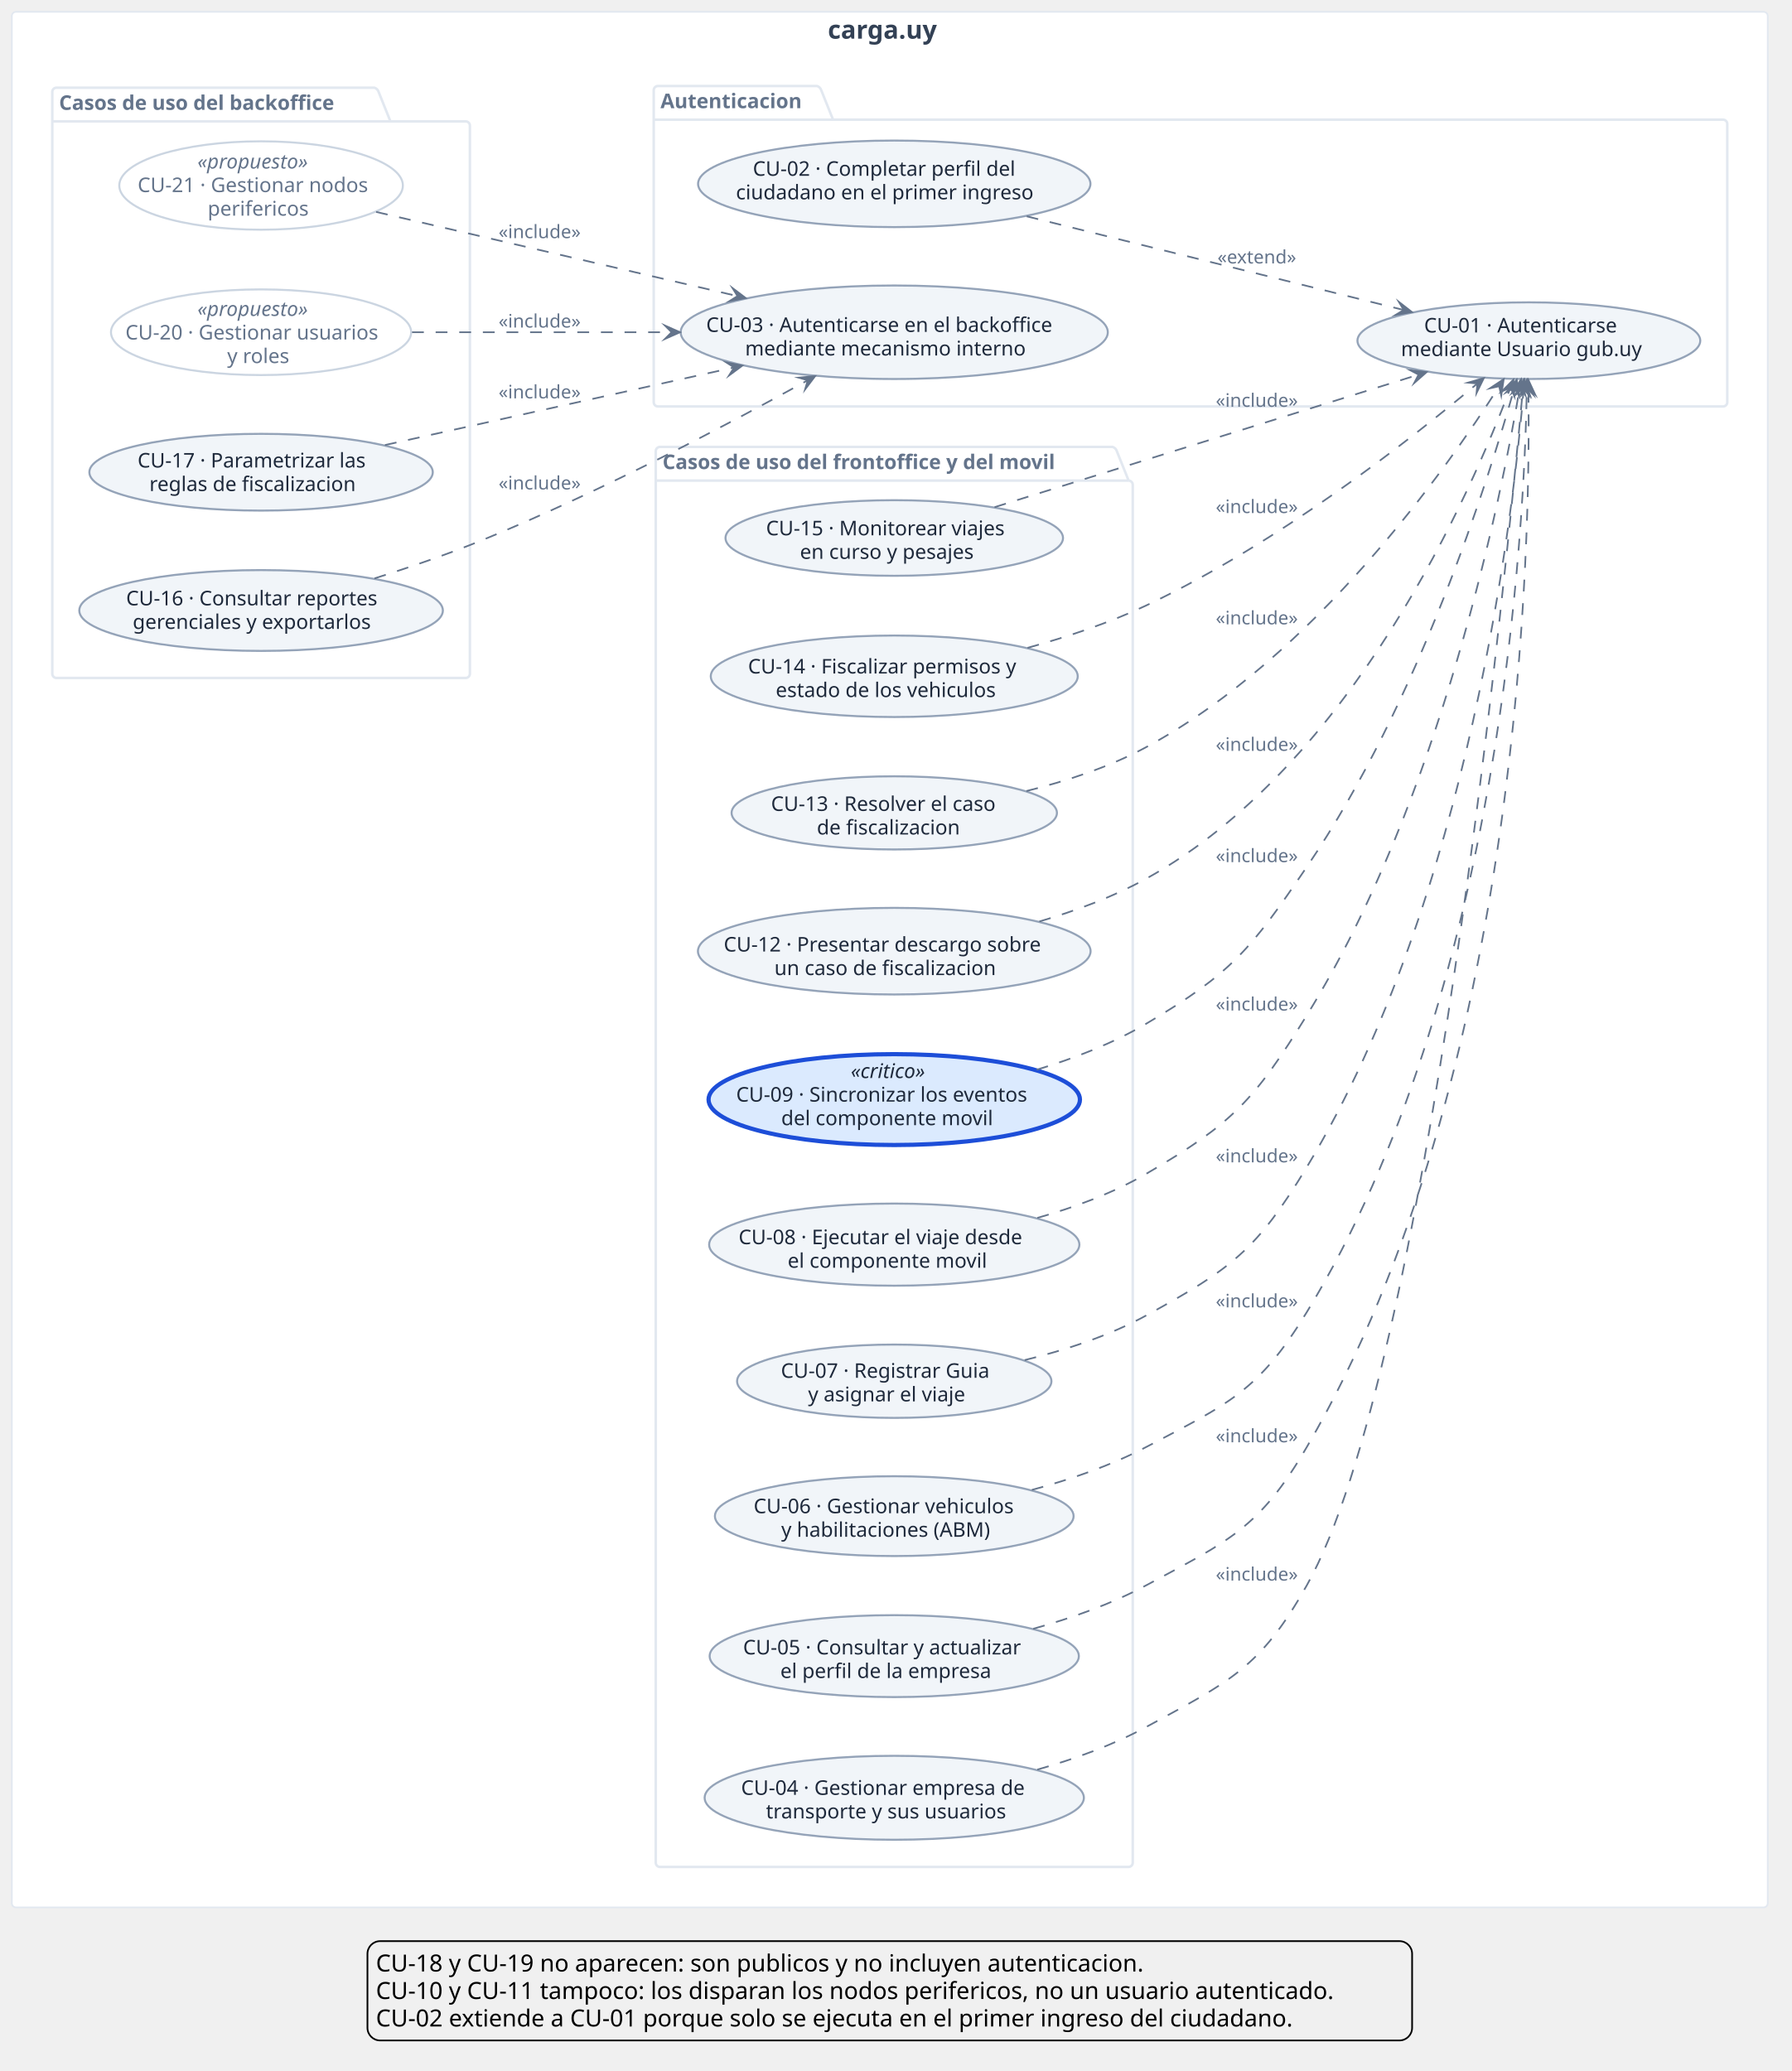
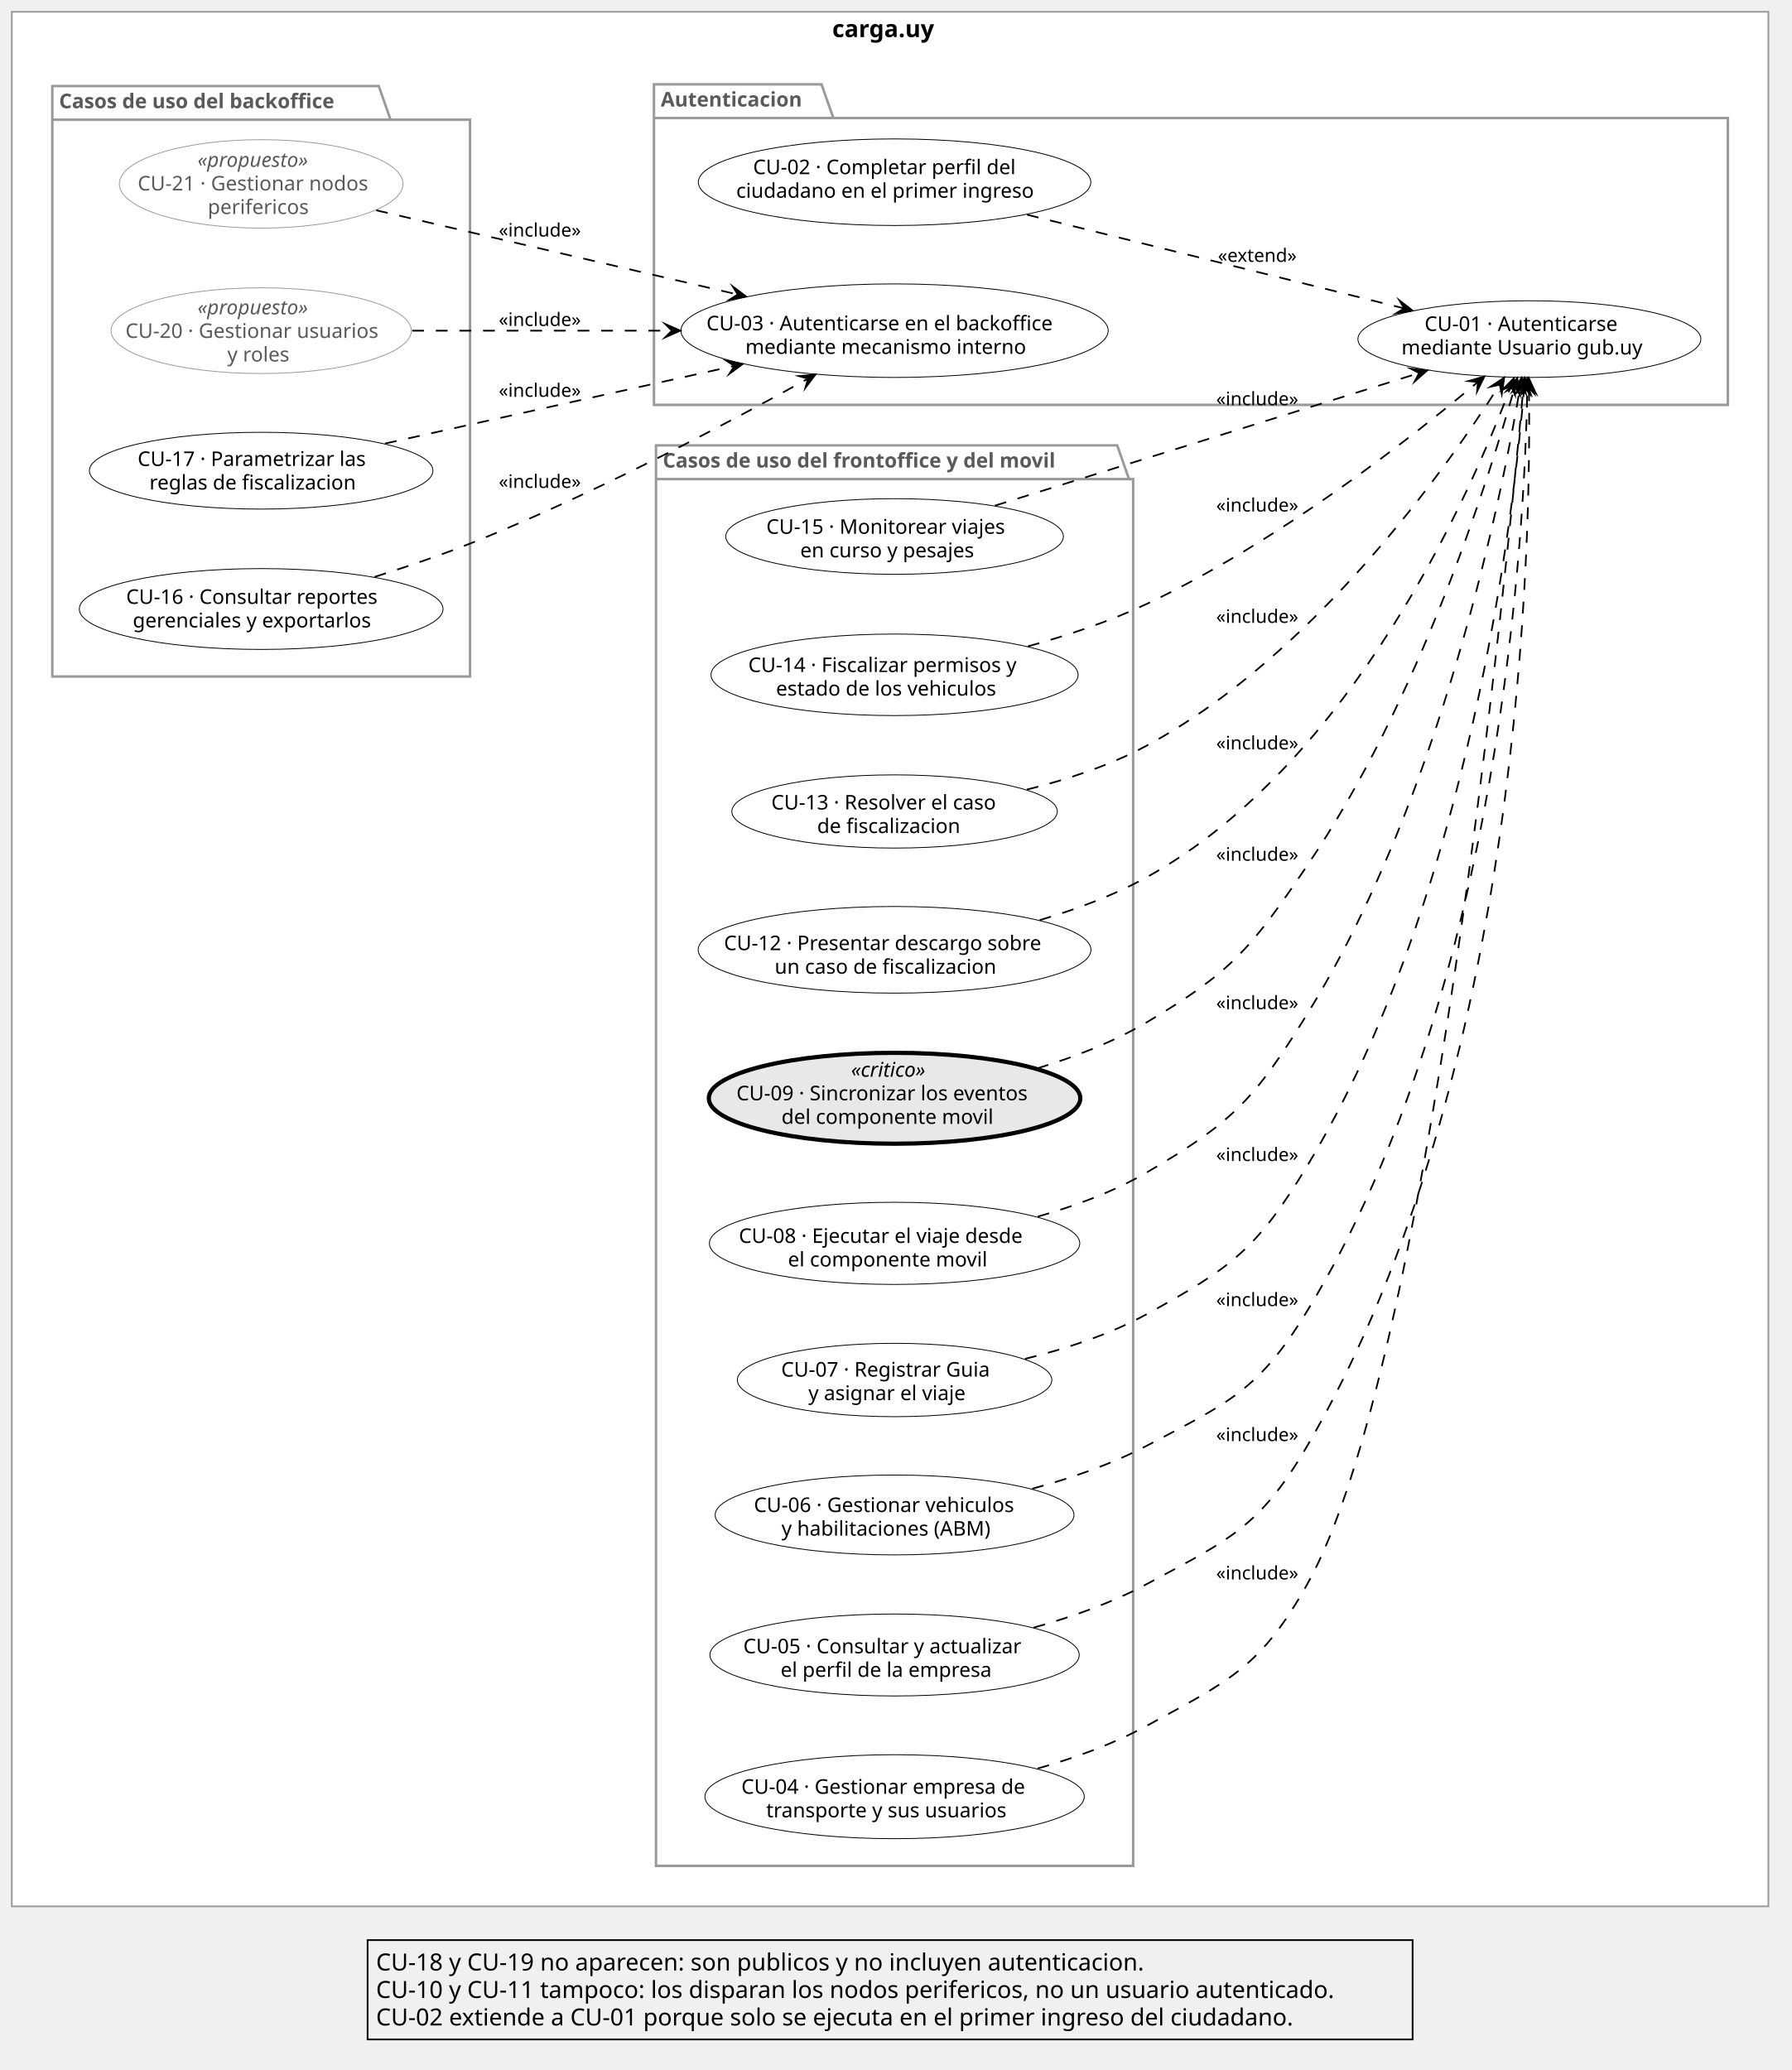
- <svg xmlns="http://www.w3.org/2000/svg" version="1.1" data-diagram-type="DESCRIPTION" style="width:1062px;height:1228px;background:#FFFFFF;" width="1062px" height="1228px" viewBox="0 0 1062 1228" zoomAndPan="magnify" preserveAspectRatio="none" contentStyleType="text/css">
+ <svg xmlns="http://www.w3.org/2000/svg" version="1.1" data-diagram-type="DESCRIPTION" style="width:1062px;height:1227px;background:#FFFFFF;" width="1062px" height="1227px" viewBox="0 0 1062 1227" zoomAndPan="magnify" preserveAspectRatio="none" contentStyleType="text/css">
  <defs />
  <g font-family="sans-serif" lengthAdjust="spacing">
    <g class="cluster" data-qualified-name="carga.uy" id="ent0001" data-source-line="48">
-       <rect x="7" y="7" width="1041.09" height="1124" fill="#FFF" style="stroke:#E2E8F0;stroke-width:1;" rx="2.5" ry="2.5" />
-       <text x="490.832" y="22.923" fill="#334155" font-size="15" textLength="73.425" font-weight="700" font-family="'Segoe UI'">carga.uy</text>
+       <rect x="7" y="7" width="1041.09" height="1123" fill="#FFF" style="stroke:#9A9A9A;stroke-width:1;" />
+       <text x="493.28" y="21.995" fill="#000" font-size="14" textLength="68.53" font-weight="700" font-family="'Segoe UI'">carga.uy</text>
    </g>
    <g class="cluster" data-qualified-name="carga.uy.Casos de uso del frontoffice y del movil" id="ent0002" data-source-line="50">
-       <path d="M391.3,265 L659.652,265 A3.75,3.75 0 0 1 662.152,267.5 L669.152,284.969 L669.1,284.969 A2.5,2.5 0 0 1 671.6,287.469 L671.6,1104.5 A2.5,2.5 0 0 1 669.1,1107 L391.3,1107 A2.5,2.5 0 0 1 388.8,1104.5 L388.8,267.5 A2.5,2.5 0 0 1 391.3,265" style="stroke:#E2E8F0;stroke-width:1.5;" fill="#FFF" />
-       <line x1="388.8" y1="284.969" x2="669.152" y2="284.969" style="stroke:#E2E8F0;stroke-width:1.5;" />
-       <text x="392.8" y="278.139" fill="#64748B" font-size="12" textLength="267.352" font-weight="700" font-family="'Segoe UI'">Casos de uso del frontoffice y del movil</text>
+       <polygon points="388.8,264,662.152,264,669.152,283.969,671.6,283.969,671.6,1106,388.8,1106,388.8,264" fill="#FFF" style="stroke:#9A9A9A;stroke-width:1.5;stroke-linejoin:miter;stroke-miterlimit:10;" />
+       <line x1="388.8" y1="283.969" x2="669.152" y2="283.969" style="stroke:#9A9A9A;stroke-width:1.5;" />
+       <text x="392.8" y="277.139" fill="#5A5A5A" font-size="12" textLength="267.352" font-weight="700" font-family="'Segoe UI'">Casos de uso del frontoffice y del movil</text>
    </g>
    <g class="cluster" data-qualified-name="carga.uy.Casos de uso del backoffice" id="ent0013" data-source-line="63">
-       <path d="M33.5,52 L221.977,52 A3.75,3.75 0 0 1 224.477,54.5 L231.477,71.969 L276.09,71.969 A2.5,2.5 0 0 1 278.59,74.469 L278.59,399.5 A2.5,2.5 0 0 1 276.09,402 L33.5,402 A2.5,2.5 0 0 1 31,399.5 L31,54.5 A2.5,2.5 0 0 1 33.5,52" style="stroke:#E2E8F0;stroke-width:1.5;" fill="#FFF" />
-       <line x1="31" y1="71.969" x2="231.477" y2="71.969" style="stroke:#E2E8F0;stroke-width:1.5;" />
-       <text x="35" y="65.139" fill="#64748B" font-size="12" textLength="187.477" font-weight="700" font-family="'Segoe UI'">Casos de uso del backoffice</text>
+       <polygon points="31,51,224.477,51,231.477,70.969,278.59,70.969,278.59,401,31,401,31,51" fill="#FFF" style="stroke:#9A9A9A;stroke-width:1.5;stroke-linejoin:miter;stroke-miterlimit:10;" />
+       <line x1="31" y1="70.969" x2="231.477" y2="70.969" style="stroke:#9A9A9A;stroke-width:1.5;" />
+       <text x="35" y="64.139" fill="#5A5A5A" font-size="12" textLength="187.477" font-weight="700" font-family="'Segoe UI'">Casos de uso del backoffice</text>
    </g>
    <g class="cluster" data-qualified-name="carga.uy.Autenticacion" id="ent0018" data-source-line="70">
-       <path d="M390.09,51 L484.412,51 A3.75,3.75 0 0 1 486.912,53.5 L493.912,70.969 L1021.59,70.969 A2.5,2.5 0 0 1 1024.09,73.469 L1024.09,238.5 A2.5,2.5 0 0 1 1021.59,241 L390.09,241 A2.5,2.5 0 0 1 387.59,238.5 L387.59,53.5 A2.5,2.5 0 0 1 390.09,51" style="stroke:#E2E8F0;stroke-width:1.5;" fill="#FFF" />
-       <line x1="387.59" y1="70.969" x2="493.912" y2="70.969" style="stroke:#E2E8F0;stroke-width:1.5;" />
-       <text x="391.59" y="64.139" fill="#64748B" font-size="12" textLength="93.322" font-weight="700" font-family="'Segoe UI'">Autenticacion</text>
+       <polygon points="387.59,50,486.912,50,493.912,69.969,1024.09,69.969,1024.09,240,387.59,240,387.59,50" fill="#FFF" style="stroke:#9A9A9A;stroke-width:1.5;stroke-linejoin:miter;stroke-miterlimit:10;" />
+       <line x1="387.59" y1="69.969" x2="493.912" y2="69.969" style="stroke:#9A9A9A;stroke-width:1.5;" />
+       <text x="391.59" y="63.139" fill="#5A5A5A" font-size="12" textLength="93.322" font-weight="700" font-family="'Segoe UI'">Autenticacion</text>
    </g>
    <g class="entity" data-qualified-name="carga.uy.Casos de uso del frontoffice y del movil.CU04" id="ent0003" data-source-line="51">
-       <ellipse cx="530.199" cy="1065.996" rx="112.429" ry="24.886" fill="#F1F5F9" style="stroke:#94A3B8;stroke-width:1.2;" />
-       <text x="439.372" y="1064.258" fill="#1E293B" font-size="12" textLength="181.652" font-family="'Segoe UI'">CU-04 · Gestionar empresa de</text>
-       <text x="454.118" y="1078.226" fill="#1E293B" font-size="12" textLength="152.162" font-family="'Segoe UI'">transporte y sus usuarios</text>
+       <ellipse cx="530.199" cy="1064.996" rx="112.429" ry="24.886" fill="#FFF" style="stroke:#000;stroke-width:0.5;" />
+       <text x="439.372" y="1063.258" fill="#000" font-size="12" textLength="181.652" font-family="'Segoe UI'">CU-04 · Gestionar empresa de</text>
+       <text x="454.118" y="1077.226" fill="#000" font-size="12" textLength="152.162" font-family="'Segoe UI'">transporte y sus usuarios</text>
    </g>
    <g class="entity" data-qualified-name="carga.uy.Casos de uso del frontoffice y del movil.CU05" id="ent0004" data-source-line="52">
-       <ellipse cx="530.199" cy="982.002" rx="109.459" ry="24.292" fill="#F1F5F9" style="stroke:#94A3B8;stroke-width:1.2;" />
-       <text x="440.542" y="980.99" fill="#1E293B" font-size="12" textLength="179.314" font-family="'Segoe UI'">CU-05 · Consultar y actualizar</text>
-       <text x="462.65" y="994.959" fill="#1E293B" font-size="12" textLength="135.1" font-family="'Segoe UI'">el perfil de la empresa</text>
+       <ellipse cx="530.199" cy="981.002" rx="109.459" ry="24.292" fill="#FFF" style="stroke:#000;stroke-width:0.5;" />
+       <text x="440.542" y="979.99" fill="#000" font-size="12" textLength="179.314" font-family="'Segoe UI'">CU-05 · Consultar y actualizar</text>
+       <text x="462.65" y="993.959" fill="#000" font-size="12" textLength="135.1" font-family="'Segoe UI'">el perfil de la empresa</text>
    </g>
    <g class="entity" data-qualified-name="carga.uy.Casos de uso del frontoffice y del movil.CU06" id="ent0005" data-source-line="53">
-       <ellipse cx="530.198" cy="898.998" rx="106.338" ry="23.668" fill="#F1F5F9" style="stroke:#94A3B8;stroke-width:1.2;" />
-       <text x="446.807" y="897.26" fill="#1E293B" font-size="12" textLength="166.781" font-family="'Segoe UI'">CU-06 · Gestionar vehiculos</text>
-       <text x="463.178" y="911.229" fill="#1E293B" font-size="12" textLength="134.039" font-family="'Segoe UI'">y habilitaciones (ABM)</text>
+       <ellipse cx="530.198" cy="897.998" rx="106.338" ry="23.668" fill="#FFF" style="stroke:#000;stroke-width:0.5;" />
+       <text x="446.807" y="896.26" fill="#000" font-size="12" textLength="166.781" font-family="'Segoe UI'">CU-06 · Gestionar vehiculos</text>
+       <text x="463.178" y="910.229" fill="#000" font-size="12" textLength="134.039" font-family="'Segoe UI'">y habilitaciones (ABM)</text>
    </g>
    <g class="entity" data-qualified-name="carga.uy.Casos de uso del frontoffice y del movil.CU07" id="ent0006" data-source-line="54">
-       <ellipse cx="530.201" cy="819.001" rx="93.201" ry="21.741" fill="#F1F5F9" style="stroke:#94A3B8;stroke-width:1.2;" />
-       <text x="462.971" y="816.976" fill="#1E293B" font-size="12" textLength="134.461" font-family="'Segoe UI'">CU-07 · Registrar Guia</text>
-       <text x="479.093" y="830.944" fill="#1E293B" font-size="12" textLength="102.217" font-family="'Segoe UI'">y asignar el viaje</text>
+       <ellipse cx="530.201" cy="818.001" rx="93.201" ry="21.741" fill="#FFF" style="stroke:#000;stroke-width:0.5;" />
+       <text x="462.971" y="815.976" fill="#000" font-size="12" textLength="134.461" font-family="'Segoe UI'">CU-07 · Registrar Guia</text>
+       <text x="479.093" y="829.944" fill="#000" font-size="12" textLength="102.217" font-family="'Segoe UI'">y asignar el viaje</text>
    </g>
    <g class="entity" data-qualified-name="carga.uy.Casos de uso del frontoffice y del movil.CU08" id="ent0007" data-source-line="55">
-       <ellipse cx="530.204" cy="738.003" rx="109.764" ry="24.353" fill="#F1F5F9" style="stroke:#94A3B8;stroke-width:1.2;" />
-       <text x="437.896" y="737.743" fill="#1E293B" font-size="12" textLength="184.617" font-family="'Segoe UI'">CU-08 · Ejecutar el viaje desde</text>
-       <text x="466.996" y="751.711" fill="#1E293B" font-size="12" textLength="126.416" font-family="'Segoe UI'">el componente movil</text>
+       <ellipse cx="530.204" cy="737.003" rx="109.764" ry="24.353" fill="#FFF" style="stroke:#000;stroke-width:0.5;" />
+       <text x="437.896" y="736.743" fill="#000" font-size="12" textLength="184.617" font-family="'Segoe UI'">CU-08 · Ejecutar el viaje desde</text>
+       <text x="466.996" y="750.711" fill="#000" font-size="12" textLength="126.416" font-family="'Segoe UI'">el componente movil</text>
    </g>
    <g class="entity" data-qualified-name="carga.uy.Casos de uso del frontoffice y del movil.CU09" id="ent0008" data-source-line="56">
-       <ellipse cx="530.196" cy="651.998" rx="110.096" ry="26.938" fill="#DBEAFE" style="stroke:#1D4ED8;stroke-width:2.5;" />
-       <text x="504.433" y="639.232" fill="#1E293B" font-size="12" textLength="51.527" font-style="italic" font-family="'Segoe UI'">«critico»</text>
-       <text x="436.452" y="653.2" fill="#1E293B" font-size="12" textLength="187.488" font-family="'Segoe UI'">CU-09 · Sincronizar los eventos</text>
-       <text x="463.18" y="667.169" fill="#1E293B" font-size="12" textLength="134.033" font-family="'Segoe UI'">del componente movil</text>
+       <ellipse cx="530.196" cy="650.998" rx="110.096" ry="26.938" fill="#E8E8E8" style="stroke:#000;stroke-width:2.5;" />
+       <text x="504.433" y="638.232" fill="#000" font-size="12" textLength="51.527" font-style="italic" font-family="'Segoe UI'">«critico»</text>
+       <text x="436.452" y="652.2" fill="#000" font-size="12" textLength="187.488" font-family="'Segoe UI'">CU-09 · Sincronizar los eventos</text>
+       <text x="463.18" y="666.169" fill="#000" font-size="12" textLength="134.033" font-family="'Segoe UI'">del componente movil</text>
    </g>
    <g class="entity" data-qualified-name="carga.uy.Casos de uso del frontoffice y del movil.CU12" id="ent0009" data-source-line="57">
-       <ellipse cx="530.202" cy="564" rx="116.402" ry="25.68" fill="#F1F5F9" style="stroke:#94A3B8;stroke-width:1.2;" />
-       <text x="429.081" y="564.204" fill="#1E293B" font-size="12" textLength="202.242" font-family="'Segoe UI'">CU-12 · Presentar descargo sobre</text>
-       <text x="459.122" y="578.172" fill="#1E293B" font-size="12" textLength="142.16" font-family="'Segoe UI'">un caso de fiscalizacion</text>
+       <ellipse cx="530.202" cy="563" rx="116.402" ry="25.68" fill="#FFF" style="stroke:#000;stroke-width:0.5;" />
+       <text x="429.081" y="563.204" fill="#000" font-size="12" textLength="202.242" font-family="'Segoe UI'">CU-12 · Presentar descargo sobre</text>
+       <text x="459.122" y="577.172" fill="#000" font-size="12" textLength="142.16" font-family="'Segoe UI'">un caso de fiscalizacion</text>
    </g>
    <g class="entity" data-qualified-name="carga.uy.Casos de uso del frontoffice y del movil.CU13" id="ent0010" data-source-line="58">
-       <ellipse cx="530.204" cy="482.003" rx="96.464" ry="21.693" fill="#F1F5F9" style="stroke:#94A3B8;stroke-width:1.2;" />
-       <text x="457.123" y="480.819" fill="#1E293B" font-size="12" textLength="146.162" font-family="'Segoe UI'">CU-13 · Resolver el caso</text>
-       <text x="484.316" y="494.788" fill="#1E293B" font-size="12" textLength="91.775" font-family="'Segoe UI'">de fiscalizacion</text>
+       <ellipse cx="530.204" cy="481.003" rx="96.464" ry="21.693" fill="#FFF" style="stroke:#000;stroke-width:0.5;" />
+       <text x="457.123" y="479.819" fill="#000" font-size="12" textLength="146.162" font-family="'Segoe UI'">CU-13 · Resolver el caso</text>
+       <text x="484.316" y="493.788" fill="#000" font-size="12" textLength="91.775" font-family="'Segoe UI'">de fiscalizacion</text>
    </g>
    <g class="entity" data-qualified-name="carga.uy.Casos de uso del frontoffice y del movil.CU14" id="ent0011" data-source-line="59">
-       <ellipse cx="530.199" cy="401" rx="108.799" ry="24.16" fill="#F1F5F9" style="stroke:#94A3B8;stroke-width:1.2;" />
-       <text x="443.483" y="399.346" fill="#1E293B" font-size="12" textLength="173.432" font-family="'Segoe UI'">CU-14 · Fiscalizar permisos y</text>
-       <text x="459.91" y="413.315" fill="#1E293B" font-size="12" textLength="140.578" font-family="'Segoe UI'">estado de los vehiculos</text>
+       <ellipse cx="530.199" cy="400" rx="108.799" ry="24.16" fill="#FFF" style="stroke:#000;stroke-width:0.5;" />
+       <text x="443.483" y="398.346" fill="#000" font-size="12" textLength="173.432" font-family="'Segoe UI'">CU-14 · Fiscalizar permisos y</text>
+       <text x="459.91" y="412.315" fill="#000" font-size="12" textLength="140.578" font-family="'Segoe UI'">estado de los vehiculos</text>
    </g>
    <g class="entity" data-qualified-name="carga.uy.Casos de uso del frontoffice y del movil.CU15" id="ent0012" data-source-line="60">
-       <ellipse cx="530.198" cy="319.004" rx="100.068" ry="22.414" fill="#F1F5F9" style="stroke:#94A3B8;stroke-width:1.2;" />
-       <text x="454.167" y="317.403" fill="#1E293B" font-size="12" textLength="152.063" font-family="'Segoe UI'">CU-15 · Monitorear viajes</text>
-       <text x="474.279" y="331.372" fill="#1E293B" font-size="12" textLength="111.838" font-family="'Segoe UI'">en curso y pesajes</text>
+       <ellipse cx="530.198" cy="318.004" rx="100.068" ry="22.414" fill="#FFF" style="stroke:#000;stroke-width:0.5;" />
+       <text x="454.167" y="316.403" fill="#000" font-size="12" textLength="152.063" font-family="'Segoe UI'">CU-15 · Monitorear viajes</text>
+       <text x="474.279" y="330.372" fill="#000" font-size="12" textLength="111.838" font-family="'Segoe UI'">en curso y pesajes</text>
    </g>
    <g class="entity" data-qualified-name="carga.uy.Casos de uso del backoffice.CU16" id="ent0014" data-source-line="64">
-       <ellipse cx="154.794" cy="361.999" rx="107.794" ry="23.959" fill="#F1F5F9" style="stroke:#94A3B8;stroke-width:1.2;" />
-       <text x="74.755" y="358.939" fill="#1E293B" font-size="12" textLength="160.078" font-family="'Segoe UI'">CU-16 · Consultar reportes</text>
-       <text x="78.693" y="372.908" fill="#1E293B" font-size="12" textLength="152.203" font-family="'Segoe UI'">gerenciales y exportarlos</text>
+       <ellipse cx="154.794" cy="360.999" rx="107.794" ry="23.959" fill="#FFF" style="stroke:#000;stroke-width:0.5;" />
+       <text x="74.755" y="357.939" fill="#000" font-size="12" textLength="160.078" font-family="'Segoe UI'">CU-16 · Consultar reportes</text>
+       <text x="78.693" y="371.908" fill="#000" font-size="12" textLength="152.203" font-family="'Segoe UI'">gerenciales y exportarlos</text>
    </g>
    <g class="entity" data-qualified-name="carga.uy.Casos de uso del backoffice.CU17" id="ent0015" data-source-line="65">
-       <ellipse cx="154.789" cy="280.004" rx="101.819" ry="22.764" fill="#F1F5F9" style="stroke:#94A3B8;stroke-width:1.2;" />
-       <text x="81.556" y="277.203" fill="#1E293B" font-size="12" textLength="146.467" font-family="'Segoe UI'">CU-17 · Parametrizar las</text>
-       <text x="88.558" y="291.172" fill="#1E293B" font-size="12" textLength="132.463" font-family="'Segoe UI'">reglas de fiscalizacion</text>
+       <ellipse cx="154.789" cy="279.004" rx="101.819" ry="22.764" fill="#FFF" style="stroke:#000;stroke-width:0.5;" />
+       <text x="81.556" y="276.203" fill="#000" font-size="12" textLength="146.467" font-family="'Segoe UI'">CU-17 · Parametrizar las</text>
+       <text x="88.558" y="290.172" fill="#000" font-size="12" textLength="132.463" font-family="'Segoe UI'">reglas de fiscalizacion</text>
    </g>
    <g class="entity" data-qualified-name="carga.uy.Casos de uso del backoffice.CU20" id="ent0016" data-source-line="66">
-       <ellipse cx="154.792" cy="196.999" rx="89.002" ry="25.399" fill="#FFF" style="stroke:#CBD5E1;stroke-width:1.2;" />
-       <text x="117.052" y="187.341" fill="#64748B" font-size="12" textLength="75.48" font-style="italic" font-family="'Segoe UI'">«propuesto»</text>
-       <text x="74.34" y="201.309" fill="#64748B" font-size="12" textLength="160.904" font-family="'Segoe UI'">CU-20 · Gestionar usuarios</text>
-       <text x="134.712" y="215.278" fill="#64748B" font-size="12" textLength="40.16" font-family="'Segoe UI'">y roles</text>
+       <ellipse cx="154.792" cy="195.999" rx="89.002" ry="25.399" fill="#FFF" style="stroke:#9A9A9A;stroke-width:0.5;" />
+       <text x="117.052" y="186.341" fill="#5A5A5A" font-size="12" textLength="75.48" font-style="italic" font-family="'Segoe UI'">«propuesto»</text>
+       <text x="74.34" y="200.309" fill="#5A5A5A" font-size="12" textLength="160.904" font-family="'Segoe UI'">CU-20 · Gestionar usuarios</text>
+       <text x="134.712" y="214.278" fill="#5A5A5A" font-size="12" textLength="40.16" font-family="'Segoe UI'">y roles</text>
    </g>
    <g class="entity" data-qualified-name="carga.uy.Casos de uso del backoffice.CU21" id="ent0017" data-source-line="67">
-       <ellipse cx="154.793" cy="109.999" rx="84.073" ry="26.209" fill="#FFF" style="stroke:#CBD5E1;stroke-width:1.2;" />
-       <text x="117.052" y="99.927" fill="#64748B" font-size="12" textLength="75.48" font-style="italic" font-family="'Segoe UI'">«propuesto»</text>
-       <text x="81.6" y="113.896" fill="#64748B" font-size="12" textLength="146.385" font-family="'Segoe UI'">CU-21 · Gestionar nodos</text>
-       <text x="123.126" y="127.864" fill="#64748B" font-size="12" textLength="63.334" font-family="'Segoe UI'">perifericos</text>
+       <ellipse cx="154.793" cy="108.999" rx="84.073" ry="26.209" fill="#FFF" style="stroke:#9A9A9A;stroke-width:0.5;" />
+       <text x="117.052" y="98.927" fill="#5A5A5A" font-size="12" textLength="75.48" font-style="italic" font-family="'Segoe UI'">«propuesto»</text>
+       <text x="81.6" y="112.896" fill="#5A5A5A" font-size="12" textLength="146.385" font-family="'Segoe UI'">CU-21 · Gestionar nodos</text>
+       <text x="123.126" y="126.864" fill="#5A5A5A" font-size="12" textLength="63.334" font-family="'Segoe UI'">perifericos</text>
    </g>
    <g class="entity" data-qualified-name="carga.uy.Autenticacion.CU01" id="ent0019" data-source-line="71">
-       <ellipse cx="906.449" cy="201.998" rx="101.639" ry="22.728" fill="#F1F5F9" style="stroke:#94A3B8;stroke-width:1.2;" />
-       <text x="844.313" y="197.145" fill="#1E293B" font-size="12" textLength="124.271" font-family="'Segoe UI'">CU-01 · Autenticarse</text>
-       <text x="830.617" y="211.114" fill="#1E293B" font-size="12" textLength="151.664" font-family="'Segoe UI'">mediante Usuario gub.uy</text>
+       <ellipse cx="906.449" cy="200.998" rx="101.639" ry="22.728" fill="#FFF" style="stroke:#000;stroke-width:0.5;" />
+       <text x="844.313" y="196.145" fill="#000" font-size="12" textLength="124.271" font-family="'Segoe UI'">CU-01 · Autenticarse</text>
+       <text x="830.617" y="210.114" fill="#000" font-size="12" textLength="151.664" font-family="'Segoe UI'">mediante Usuario gub.uy</text>
    </g>
    <g class="entity" data-qualified-name="carga.uy.Autenticacion.CU03" id="ent0020" data-source-line="72">
-       <ellipse cx="530.2" cy="197.002" rx="126.61" ry="27.722" fill="#F1F5F9" style="stroke:#94A3B8;stroke-width:1.2;" />
-       <text x="418.679" y="196.808" fill="#1E293B" font-size="12" textLength="223.043" font-family="'Segoe UI'">CU-03 · Autenticarse en el backoffice</text>
-       <text x="441.774" y="210.777" fill="#1E293B" font-size="12" textLength="176.854" font-family="'Segoe UI'">mediante mecanismo interno</text>
+       <ellipse cx="530.2" cy="196.002" rx="126.61" ry="27.722" fill="#FFF" style="stroke:#000;stroke-width:0.5;" />
+       <text x="418.679" y="195.808" fill="#000" font-size="12" textLength="223.043" font-family="'Segoe UI'">CU-03 · Autenticarse en el backoffice</text>
+       <text x="441.774" y="209.777" fill="#000" font-size="12" textLength="176.854" font-family="'Segoe UI'">mediante mecanismo interno</text>
    </g>
    <g class="entity" data-qualified-name="carga.uy.Autenticacion.CU02" id="ent0021" data-source-line="73">
-       <ellipse cx="530.2" cy="109.004" rx="116.32" ry="25.664" fill="#F1F5F9" style="stroke:#94A3B8;stroke-width:1.2;" />
-       <text x="446.335" y="104.231" fill="#1E293B" font-size="12" textLength="167.73" font-family="'Segoe UI'">CU-02 · Completar perfil del</text>
-       <text x="436.327" y="118.199" fill="#1E293B" font-size="12" textLength="187.746" font-family="'Segoe UI'">ciudadano en el primer ingreso</text>
+       <ellipse cx="530.2" cy="108.004" rx="116.32" ry="25.664" fill="#FFF" style="stroke:#000;stroke-width:0.5;" />
+       <text x="446.335" y="103.231" fill="#000" font-size="12" textLength="167.73" font-family="'Segoe UI'">CU-02 · Completar perfil del</text>
+       <text x="436.327" y="117.199" fill="#000" font-size="12" textLength="187.746" font-family="'Segoe UI'">ciudadano en el primer ingreso</text>
    </g>
    <g class="link" data-entity-1="ent0003" data-entity-2="ent0019" id="lnk22" data-source-line="78" data-link-type="dependency">
-       <path d="M615.03,1049.29 C636.82,1043.09 659.74,1034.83 679.6,1024 C729.14,996.98 747.19,989.21 774.81,940 C846.7,811.93 892.939,340.82 902.969,230.09" style="stroke:#64748B;stroke-width:1;stroke-dasharray:7,7;" fill="none" id="CU04-to-CU01" />
-       <polygon points="903.42,225.11,898.624,233.712,902.969,230.09,906.592,234.434,903.42,225.11" fill="#64748B" style="stroke:#64748B;stroke-width:1;stroke-linejoin:miter;stroke-miterlimit:10;" />
-       <text x="720.81" y="937.21" fill="#64748B" font-size="11" textLength="53.313" font-family="'Segoe UI'">«include»</text>
+       <path d="M615.03,1048.29 C636.82,1042.09 659.74,1033.83 679.6,1023 C729.14,995.98 747.19,988.21 774.81,939 C846.7,810.93 892.939,339.82 902.969,229.09" style="stroke:#000;stroke-width:1;stroke-dasharray:7,7;" fill="none" id="CU04-to-CU01" />
+       <polygon points="903.42,224.11,898.624,232.712,902.969,229.09,906.592,233.434,903.42,224.11" fill="#000" style="stroke:#000;stroke-width:1;stroke-linejoin:miter;stroke-miterlimit:10;" />
+       <text x="720.81" y="936.21" fill="#000" font-size="11" textLength="53.313" font-family="'Segoe UI'">«include»</text>
    </g>
    <g class="link" data-entity-1="ent0004" data-entity-2="ent0019" id="lnk23" data-source-line="79" data-link-type="dependency">
-       <path d="M612.62,965.79 C635.1,959.51 658.97,951.1 679.6,940 C728.79,913.55 746.66,906.24 774.81,858 C903.12,638.09 907.548,318.689 906.158,230.079" style="stroke:#64748B;stroke-width:1;stroke-dasharray:7,7;" fill="none" id="CU05-to-CU01" />
-       <polygon points="906.08,225.08,902.222,234.142,906.158,230.079,910.221,234.016,906.08,225.08" fill="#64748B" style="stroke:#64748B;stroke-width:1;stroke-linejoin:miter;stroke-miterlimit:10;" />
-       <text x="720.81" y="855.21" fill="#64748B" font-size="11" textLength="53.313" font-family="'Segoe UI'">«include»</text>
+       <path d="M612.62,964.79 C635.1,958.51 658.97,950.1 679.6,939 C728.79,912.55 746.66,905.24 774.81,857 C903.12,637.09 907.548,317.689 906.158,229.079" style="stroke:#000;stroke-width:1;stroke-dasharray:7,7;" fill="none" id="CU05-to-CU01" />
+       <polygon points="906.08,224.08,902.222,233.142,906.158,229.079,910.221,233.016,906.08,224.08" fill="#000" style="stroke:#000;stroke-width:1;stroke-linejoin:miter;stroke-miterlimit:10;" />
+       <text x="720.81" y="854.21" fill="#000" font-size="11" textLength="53.313" font-family="'Segoe UI'">«include»</text>
    </g>
    <g class="link" data-entity-1="ent0005" data-entity-2="ent0019" id="lnk24" data-source-line="80" data-link-type="dependency">
-       <path d="M611.77,883.45 C634.47,877.31 658.66,869.01 679.6,858 C728.52,832.27 746.04,825.19 774.81,778 C890.51,588.23 903.854,311.889 905.254,230.089" style="stroke:#64748B;stroke-width:1;stroke-dasharray:7,7;" fill="none" id="CU06-to-CU01" />
-       <polygon points="905.34,225.09,901.187,234.02,905.254,230.089,909.185,234.157,905.34,225.09" fill="#64748B" style="stroke:#64748B;stroke-width:1;stroke-linejoin:miter;stroke-miterlimit:10;" />
-       <text x="720.81" y="775.21" fill="#64748B" font-size="11" textLength="53.313" font-family="'Segoe UI'">«include»</text>
+       <path d="M611.77,882.45 C634.47,876.31 658.66,868.01 679.6,857 C728.52,831.27 746.04,824.19 774.81,777 C890.51,587.23 903.854,310.889 905.254,229.089" style="stroke:#000;stroke-width:1;stroke-dasharray:7,7;" fill="none" id="CU06-to-CU01" />
+       <polygon points="905.34,224.09,901.187,233.02,905.254,229.089,909.185,233.157,905.34,224.09" fill="#000" style="stroke:#000;stroke-width:1;stroke-linejoin:miter;stroke-miterlimit:10;" />
+       <text x="720.81" y="774.21" fill="#000" font-size="11" textLength="53.313" font-family="'Segoe UI'">«include»</text>
    </g>
    <g class="link" data-entity-1="ent0006" data-entity-2="ent0019" id="lnk25" data-source-line="81" data-link-type="dependency">
-       <path d="M607.51,806.47 C631.53,800.58 657.53,792.1 679.6,780 C730.13,752.3 745.05,741.34 774.81,692 C871.76,531.22 897.431,303.273 903.441,229.963" style="stroke:#64748B;stroke-width:1;stroke-dasharray:7,7;" fill="none" id="CU07-to-CU01" />
-       <polygon points="903.85,224.98,899.128,233.623,903.441,229.963,907.101,234.277,903.85,224.98" fill="#64748B" style="stroke:#64748B;stroke-width:1;stroke-linejoin:miter;stroke-miterlimit:10;" />
-       <text x="720.81" y="689.21" fill="#64748B" font-size="11" textLength="53.313" font-family="'Segoe UI'">«include»</text>
+       <path d="M607.51,805.47 C631.53,799.58 657.53,791.1 679.6,779 C730.13,751.3 745.05,740.34 774.81,691 C871.76,530.22 897.431,302.273 903.441,228.963" style="stroke:#000;stroke-width:1;stroke-dasharray:7,7;" fill="none" id="CU07-to-CU01" />
+       <polygon points="903.85,223.98,899.128,232.623,903.441,228.963,907.101,233.277,903.85,223.98" fill="#000" style="stroke:#000;stroke-width:1;stroke-linejoin:miter;stroke-miterlimit:10;" />
+       <text x="720.81" y="688.21" fill="#000" font-size="11" textLength="53.313" font-family="'Segoe UI'">«include»</text>
    </g>
    <g class="link" data-entity-1="ent0007" data-entity-2="ent0019" id="lnk26" data-source-line="82" data-link-type="dependency">
-       <path d="M615.06,722.15 C636.97,715.93 659.93,707.45 679.6,696 C730.98,666.07 743.54,652.58 774.81,602 C854.91,472.44 890.362,293.521 901.072,229.751" style="stroke:#64748B;stroke-width:1;stroke-dasharray:7,7;" fill="none" id="CU08-to-CU01" />
-       <polygon points="901.9,224.82,896.465,233.033,901.072,229.751,904.354,234.358,901.9,224.82" fill="#64748B" style="stroke:#64748B;stroke-width:1;stroke-linejoin:miter;stroke-miterlimit:10;" />
-       <text x="720.81" y="599.21" fill="#64748B" font-size="11" textLength="53.313" font-family="'Segoe UI'">«include»</text>
+       <path d="M615.06,721.15 C636.97,714.93 659.93,706.45 679.6,695 C730.98,665.07 743.54,651.58 774.81,601 C854.91,471.44 890.362,292.521 901.072,228.751" style="stroke:#000;stroke-width:1;stroke-dasharray:7,7;" fill="none" id="CU08-to-CU01" />
+       <polygon points="901.9,223.82,896.465,232.033,901.072,228.751,904.354,233.358,901.9,223.82" fill="#000" style="stroke:#000;stroke-width:1;stroke-linejoin:miter;stroke-miterlimit:10;" />
+       <text x="720.81" y="598.21" fill="#000" font-size="11" textLength="53.313" font-family="'Segoe UI'">«include»</text>
    </g>
    <g class="link" data-entity-1="ent0008" data-entity-2="ent0019" id="lnk27" data-source-line="83" data-link-type="dependency">
-       <path d="M614.63,634.3 C636.65,627.63 659.79,618.72 679.6,607 C730.52,576.89 741.56,562.93 774.81,514 C841.31,416.13 882.705,283.843 897.895,229.903" style="stroke:#64748B;stroke-width:1;stroke-dasharray:7,7;" fill="none" id="CU09-to-CU01" />
-       <polygon points="899.25,225.09,892.96,232.669,897.895,229.903,900.661,234.837,899.25,225.09" fill="#64748B" style="stroke:#64748B;stroke-width:1;stroke-linejoin:miter;stroke-miterlimit:10;" />
-       <text x="720.81" y="511.21" fill="#64748B" font-size="11" textLength="53.313" font-family="'Segoe UI'">«include»</text>
+       <path d="M614.63,633.3 C636.65,626.63 659.79,617.72 679.6,606 C730.52,575.89 741.56,561.93 774.81,513 C841.31,415.13 882.705,282.843 897.895,228.903" style="stroke:#000;stroke-width:1;stroke-dasharray:7,7;" fill="none" id="CU09-to-CU01" />
+       <polygon points="899.25,224.09,892.96,231.669,897.895,228.903,900.661,233.837,899.25,224.09" fill="#000" style="stroke:#000;stroke-width:1;stroke-linejoin:miter;stroke-miterlimit:10;" />
+       <text x="720.81" y="510.21" fill="#000" font-size="11" textLength="53.313" font-family="'Segoe UI'">«include»</text>
    </g>
    <g class="link" data-entity-1="ent0009" data-entity-2="ent0019" id="lnk28" data-source-line="84" data-link-type="dependency">
-       <path d="M616.23,546.4 C637.67,540.09 660.12,531.78 679.6,521 C802.5,452.99 872.554,291.081 895.544,229.791" style="stroke:#64748B;stroke-width:1;stroke-dasharray:7,7;" fill="none" id="CU12-to-CU01" />
-       <polygon points="897.3,225.11,890.394,232.132,895.544,229.791,897.884,234.942,897.3,225.11" fill="#64748B" style="stroke:#64748B;stroke-width:1;stroke-linejoin:miter;stroke-miterlimit:10;" />
-       <text x="720.81" y="445.21" fill="#64748B" font-size="11" textLength="53.313" font-family="'Segoe UI'">«include»</text>
+       <path d="M616.23,545.4 C637.67,539.09 660.12,530.78 679.6,520 C802.5,451.99 872.554,290.081 895.544,228.791" style="stroke:#000;stroke-width:1;stroke-dasharray:7,7;" fill="none" id="CU12-to-CU01" />
+       <polygon points="897.3,224.11,890.394,231.132,895.544,228.791,897.884,233.942,897.3,224.11" fill="#000" style="stroke:#000;stroke-width:1;stroke-linejoin:miter;stroke-miterlimit:10;" />
+       <text x="720.81" y="444.21" fill="#000" font-size="11" textLength="53.313" font-family="'Segoe UI'">«include»</text>
    </g>
    <g class="link" data-entity-1="ent0010" data-entity-2="ent0019" id="lnk29" data-source-line="85" data-link-type="dependency">
-       <path d="M608.57,469.04 C632.27,463.16 657.81,454.79 679.6,443 C779.72,388.85 857.674,277.997 888.854,229.037" style="stroke:#64748B;stroke-width:1;stroke-dasharray:7,7;" fill="none" id="CU13-to-CU01" />
-       <polygon points="891.54,224.82,883.332,230.263,888.854,229.037,890.079,234.56,891.54,224.82" fill="#64748B" style="stroke:#64748B;stroke-width:1;stroke-linejoin:miter;stroke-miterlimit:10;" />
-       <text x="720.81" y="370.21" fill="#64748B" font-size="11" textLength="53.313" font-family="'Segoe UI'">«include»</text>
+       <path d="M608.57,468.04 C632.27,462.16 657.81,453.79 679.6,442 C779.72,387.85 857.674,276.997 888.854,228.037" style="stroke:#000;stroke-width:1;stroke-dasharray:7,7;" fill="none" id="CU13-to-CU01" />
+       <polygon points="891.54,223.82,883.332,229.263,888.854,228.037,890.079,233.56,891.54,223.82" fill="#000" style="stroke:#000;stroke-width:1;stroke-linejoin:miter;stroke-miterlimit:10;" />
+       <text x="720.81" y="369.21" fill="#000" font-size="11" textLength="53.313" font-family="'Segoe UI'">«include»</text>
    </g>
    <g class="link" data-entity-1="ent0011" data-entity-2="ent0019" id="lnk30" data-source-line="86" data-link-type="dependency">
-       <path d="M609.22,384.13 C632.45,377.73 657.57,369.41 679.6,359 C758.39,321.75 835.787,261.031 875.937,227.391" style="stroke:#64748B;stroke-width:1;stroke-dasharray:7,7;" fill="none" id="CU14-to-CU01" />
-       <polygon points="879.77,224.18,870.302,226.894,875.937,227.391,875.44,233.026,879.77,224.18" fill="#64748B" style="stroke:#64748B;stroke-width:1;stroke-linejoin:miter;stroke-miterlimit:10;" />
-       <text x="720.81" y="304.21" fill="#64748B" font-size="11" textLength="53.313" font-family="'Segoe UI'">«include»</text>
+       <path d="M609.22,383.13 C632.45,376.73 657.57,368.41 679.6,358 C758.39,320.75 835.787,260.031 875.937,226.391" style="stroke:#000;stroke-width:1;stroke-dasharray:7,7;" fill="none" id="CU14-to-CU01" />
+       <polygon points="879.77,223.18,870.302,225.894,875.937,226.391,875.44,232.026,879.77,223.18" fill="#000" style="stroke:#000;stroke-width:1;stroke-linejoin:miter;stroke-miterlimit:10;" />
+       <text x="720.81" y="303.21" fill="#000" font-size="11" textLength="53.313" font-family="'Segoe UI'">«include»</text>
    </g>
    <g class="link" data-entity-1="ent0012" data-entity-2="ent0019" id="lnk31" data-source-line="87" data-link-type="dependency">
-       <path d="M589.68,300.72 C659.47,278.9 770.768,244.101 841.068,222.131" style="stroke:#64748B;stroke-width:1;stroke-dasharray:7,7;" fill="none" id="CU15-to-CU01" />
-       <polygon points="845.84,220.64,836.057,219.507,841.068,222.131,838.443,227.143,845.84,220.64" fill="#64748B" style="stroke:#64748B;stroke-width:1;stroke-linejoin:miter;stroke-miterlimit:10;" />
-       <text x="720.81" y="241.21" fill="#64748B" font-size="11" textLength="53.313" font-family="'Segoe UI'">«include»</text>
+       <path d="M589.68,299.72 C659.47,277.9 770.768,243.101 841.068,221.131" style="stroke:#000;stroke-width:1;stroke-dasharray:7,7;" fill="none" id="CU15-to-CU01" />
+       <polygon points="845.84,219.64,836.057,218.507,841.068,221.131,838.443,226.143,845.84,219.64" fill="#000" style="stroke:#000;stroke-width:1;stroke-linejoin:miter;stroke-miterlimit:10;" />
+       <text x="720.81" y="240.21" fill="#000" font-size="11" textLength="53.313" font-family="'Segoe UI'">«include»</text>
    </g>
    <g class="link" data-entity-1="ent0014" data-entity-2="ent0020" id="lnk32" data-source-line="89" data-link-type="dependency">
-       <path d="M222.06,342.96 C242.96,336.36 265.96,328.48 286.59,320 C357.13,291.01 430.845,252.061 478.885,225.481" style="stroke:#64748B;stroke-width:1;stroke-dasharray:7,7;" fill="none" id="CU16-to-CU03" />
-       <polygon points="483.26,223.06,473.449,223.917,478.885,225.481,477.322,230.917,483.26,223.06" fill="#64748B" style="stroke:#64748B;stroke-width:1;stroke-linejoin:miter;stroke-miterlimit:10;" />
-       <text x="295.59" y="290.21" fill="#64748B" font-size="11" textLength="53.313" font-family="'Segoe UI'">«include»</text>
+       <path d="M222.06,341.96 C242.96,335.36 265.96,327.48 286.59,319 C357.13,290.01 430.845,251.061 478.885,224.481" style="stroke:#000;stroke-width:1;stroke-dasharray:7,7;" fill="none" id="CU16-to-CU03" />
+       <polygon points="483.26,222.06,473.449,222.917,478.885,224.481,477.322,229.917,483.26,222.06" fill="#000" style="stroke:#000;stroke-width:1;stroke-linejoin:miter;stroke-miterlimit:10;" />
+       <text x="295.59" y="289.21" fill="#000" font-size="11" textLength="53.313" font-family="'Segoe UI'">«include»</text>
    </g>
    <g class="link" data-entity-1="ent0015" data-entity-2="ent0020" id="lnk33" data-source-line="90" data-link-type="dependency">
-       <path d="M228.23,263.9 C288.78,250.44 370.509,232.275 435.279,217.875" style="stroke:#64748B;stroke-width:1;stroke-dasharray:7,7;" fill="none" id="CU17-to-CU03" />
-       <polygon points="440.16,216.79,430.506,214.839,435.279,217.875,432.243,222.648,440.16,216.79" fill="#64748B" style="stroke:#64748B;stroke-width:1;stroke-linejoin:miter;stroke-miterlimit:10;" />
-       <text x="295.59" y="236.21" fill="#64748B" font-size="11" textLength="53.313" font-family="'Segoe UI'">«include»</text>
+       <path d="M228.23,262.9 C288.78,249.44 370.509,231.275 435.279,216.875" style="stroke:#000;stroke-width:1;stroke-dasharray:7,7;" fill="none" id="CU17-to-CU03" />
+       <polygon points="440.16,215.79,430.506,213.839,435.279,216.875,432.243,221.648,440.16,215.79" fill="#000" style="stroke:#000;stroke-width:1;stroke-linejoin:miter;stroke-miterlimit:10;" />
+       <text x="295.59" y="235.21" fill="#000" font-size="11" textLength="53.313" font-family="'Segoe UI'">«include»</text>
    </g>
    <g class="link" data-entity-1="ent0016" data-entity-2="ent0020" id="lnk34" data-source-line="91" data-link-type="dependency">
-       <path d="M244.29,197 C291.73,197 346.01,197 398.19,197" style="stroke:#64748B;stroke-width:1;stroke-dasharray:7,7;" fill="none" id="CU20-to-CU03" />
-       <polygon points="403.19,197,394.19,193,398.19,197,394.19,201,403.19,197" fill="#64748B" style="stroke:#64748B;stroke-width:1;stroke-linejoin:miter;stroke-miterlimit:10;" />
-       <text x="295.59" y="194.21" fill="#64748B" font-size="11" textLength="53.313" font-family="'Segoe UI'">«include»</text>
+       <path d="M244.29,196 C291.73,196 346.01,196 398.19,196" style="stroke:#000;stroke-width:1;stroke-dasharray:7,7;" fill="none" id="CU20-to-CU03" />
+       <polygon points="403.19,196,394.19,192,398.19,196,394.19,200,403.19,196" fill="#000" style="stroke:#000;stroke-width:1;stroke-linejoin:miter;stroke-miterlimit:10;" />
+       <text x="295.59" y="193.21" fill="#000" font-size="11" textLength="53.313" font-family="'Segoe UI'">«include»</text>
    </g>
    <g class="link" data-entity-1="ent0017" data-entity-2="ent0020" id="lnk35" data-source-line="92" data-link-type="dependency">
-       <path d="M222.98,125.65 C284.29,139.94 370.4,160.006 437.26,175.576" style="stroke:#64748B;stroke-width:1;stroke-dasharray:7,7;" fill="none" id="CU21-to-CU03" />
-       <polygon points="442.13,176.71,434.272,170.773,437.26,175.576,432.457,178.565,442.13,176.71" fill="#64748B" style="stroke:#64748B;stroke-width:1;stroke-linejoin:miter;stroke-miterlimit:10;" />
-       <text x="295.59" y="141.21" fill="#64748B" font-size="11" textLength="53.313" font-family="'Segoe UI'">«include»</text>
+       <path d="M222.98,124.65 C284.29,138.94 370.4,159.006 437.26,174.576" style="stroke:#000;stroke-width:1;stroke-dasharray:7,7;" fill="none" id="CU21-to-CU03" />
+       <polygon points="442.13,175.71,434.272,169.773,437.26,174.576,432.457,177.565,442.13,175.71" fill="#000" style="stroke:#000;stroke-width:1;stroke-linejoin:miter;stroke-miterlimit:10;" />
+       <text x="295.59" y="140.21" fill="#000" font-size="11" textLength="53.313" font-family="'Segoe UI'">«include»</text>
    </g>
    <g class="link" data-entity-1="ent0021" data-entity-2="ent0019" id="lnk36" data-source-line="95" data-link-type="dependency">
-       <path d="M608.74,128.27 C676.08,145 767.788,167.794 832.268,183.814" style="stroke:#64748B;stroke-width:1;stroke-dasharray:7,7;" fill="none" id="CU02-to-CU01" />
-       <polygon points="837.12,185.02,829.35,178.968,832.268,183.814,827.421,186.732,837.12,185.02" fill="#64748B" style="stroke:#64748B;stroke-width:1;stroke-linejoin:miter;stroke-miterlimit:10;" />
-       <text x="721.81" y="156.21" fill="#64748B" font-size="11" textLength="51.772" font-family="'Segoe UI'">«extend»</text>
+       <path d="M608.74,127.27 C676.08,144 767.788,166.794 832.268,182.814" style="stroke:#000;stroke-width:1;stroke-dasharray:7,7;" fill="none" id="CU02-to-CU01" />
+       <polygon points="837.12,184.02,829.35,177.968,832.268,182.814,827.421,185.732,837.12,184.02" fill="#000" style="stroke:#000;stroke-width:1;stroke-linejoin:miter;stroke-miterlimit:10;" />
+       <text x="721.81" y="155.21" fill="#000" font-size="11" textLength="51.772" font-family="'Segoe UI'">«extend»</text>
    </g>
    <g class="legend" data-source-line="97">
-       <rect x="217.86" y="1151" width="619.369" height="58.891" fill="none" style="stroke:#000;stroke-width:1;" rx="7.5" ry="7.5" />
-       <text x="222.86" y="1168.995" fill="#000" font-size="14" textLength="493.309" font-family="'Segoe UI'">CU-18 y CU-19 no aparecen: son publicos y no incluyen autenticacion.</text>
-       <text x="222.86" y="1185.292" fill="#000" font-size="14" textLength="609.369" font-family="'Segoe UI'">CU-10 y CU-11 tampoco: los disparan los nodos perifericos, no un usuario autenticado.</text>
-       <text x="222.86" y="1201.589" fill="#000" font-size="14" textLength="586.106" font-family="'Segoe UI'">CU-02 extiende a CU-01 porque solo se ejecuta en el primer ingreso del ciudadano.</text>
+       <rect x="217.86" y="1150" width="619.369" height="58.891" fill="none" style="stroke:#000;stroke-width:1;" />
+       <text x="222.86" y="1167.995" fill="#000" font-size="14" textLength="493.309" font-family="'Segoe UI'">CU-18 y CU-19 no aparecen: son publicos y no incluyen autenticacion.</text>
+       <text x="222.86" y="1184.292" fill="#000" font-size="14" textLength="609.369" font-family="'Segoe UI'">CU-10 y CU-11 tampoco: los disparan los nodos perifericos, no un usuario autenticado.</text>
+       <text x="222.86" y="1200.589" fill="#000" font-size="14" textLength="586.106" font-family="'Segoe UI'">CU-02 extiende a CU-01 porque solo se ejecuta en el primer ingreso del ciudadano.</text>
    </g>
  </g>
</svg>
